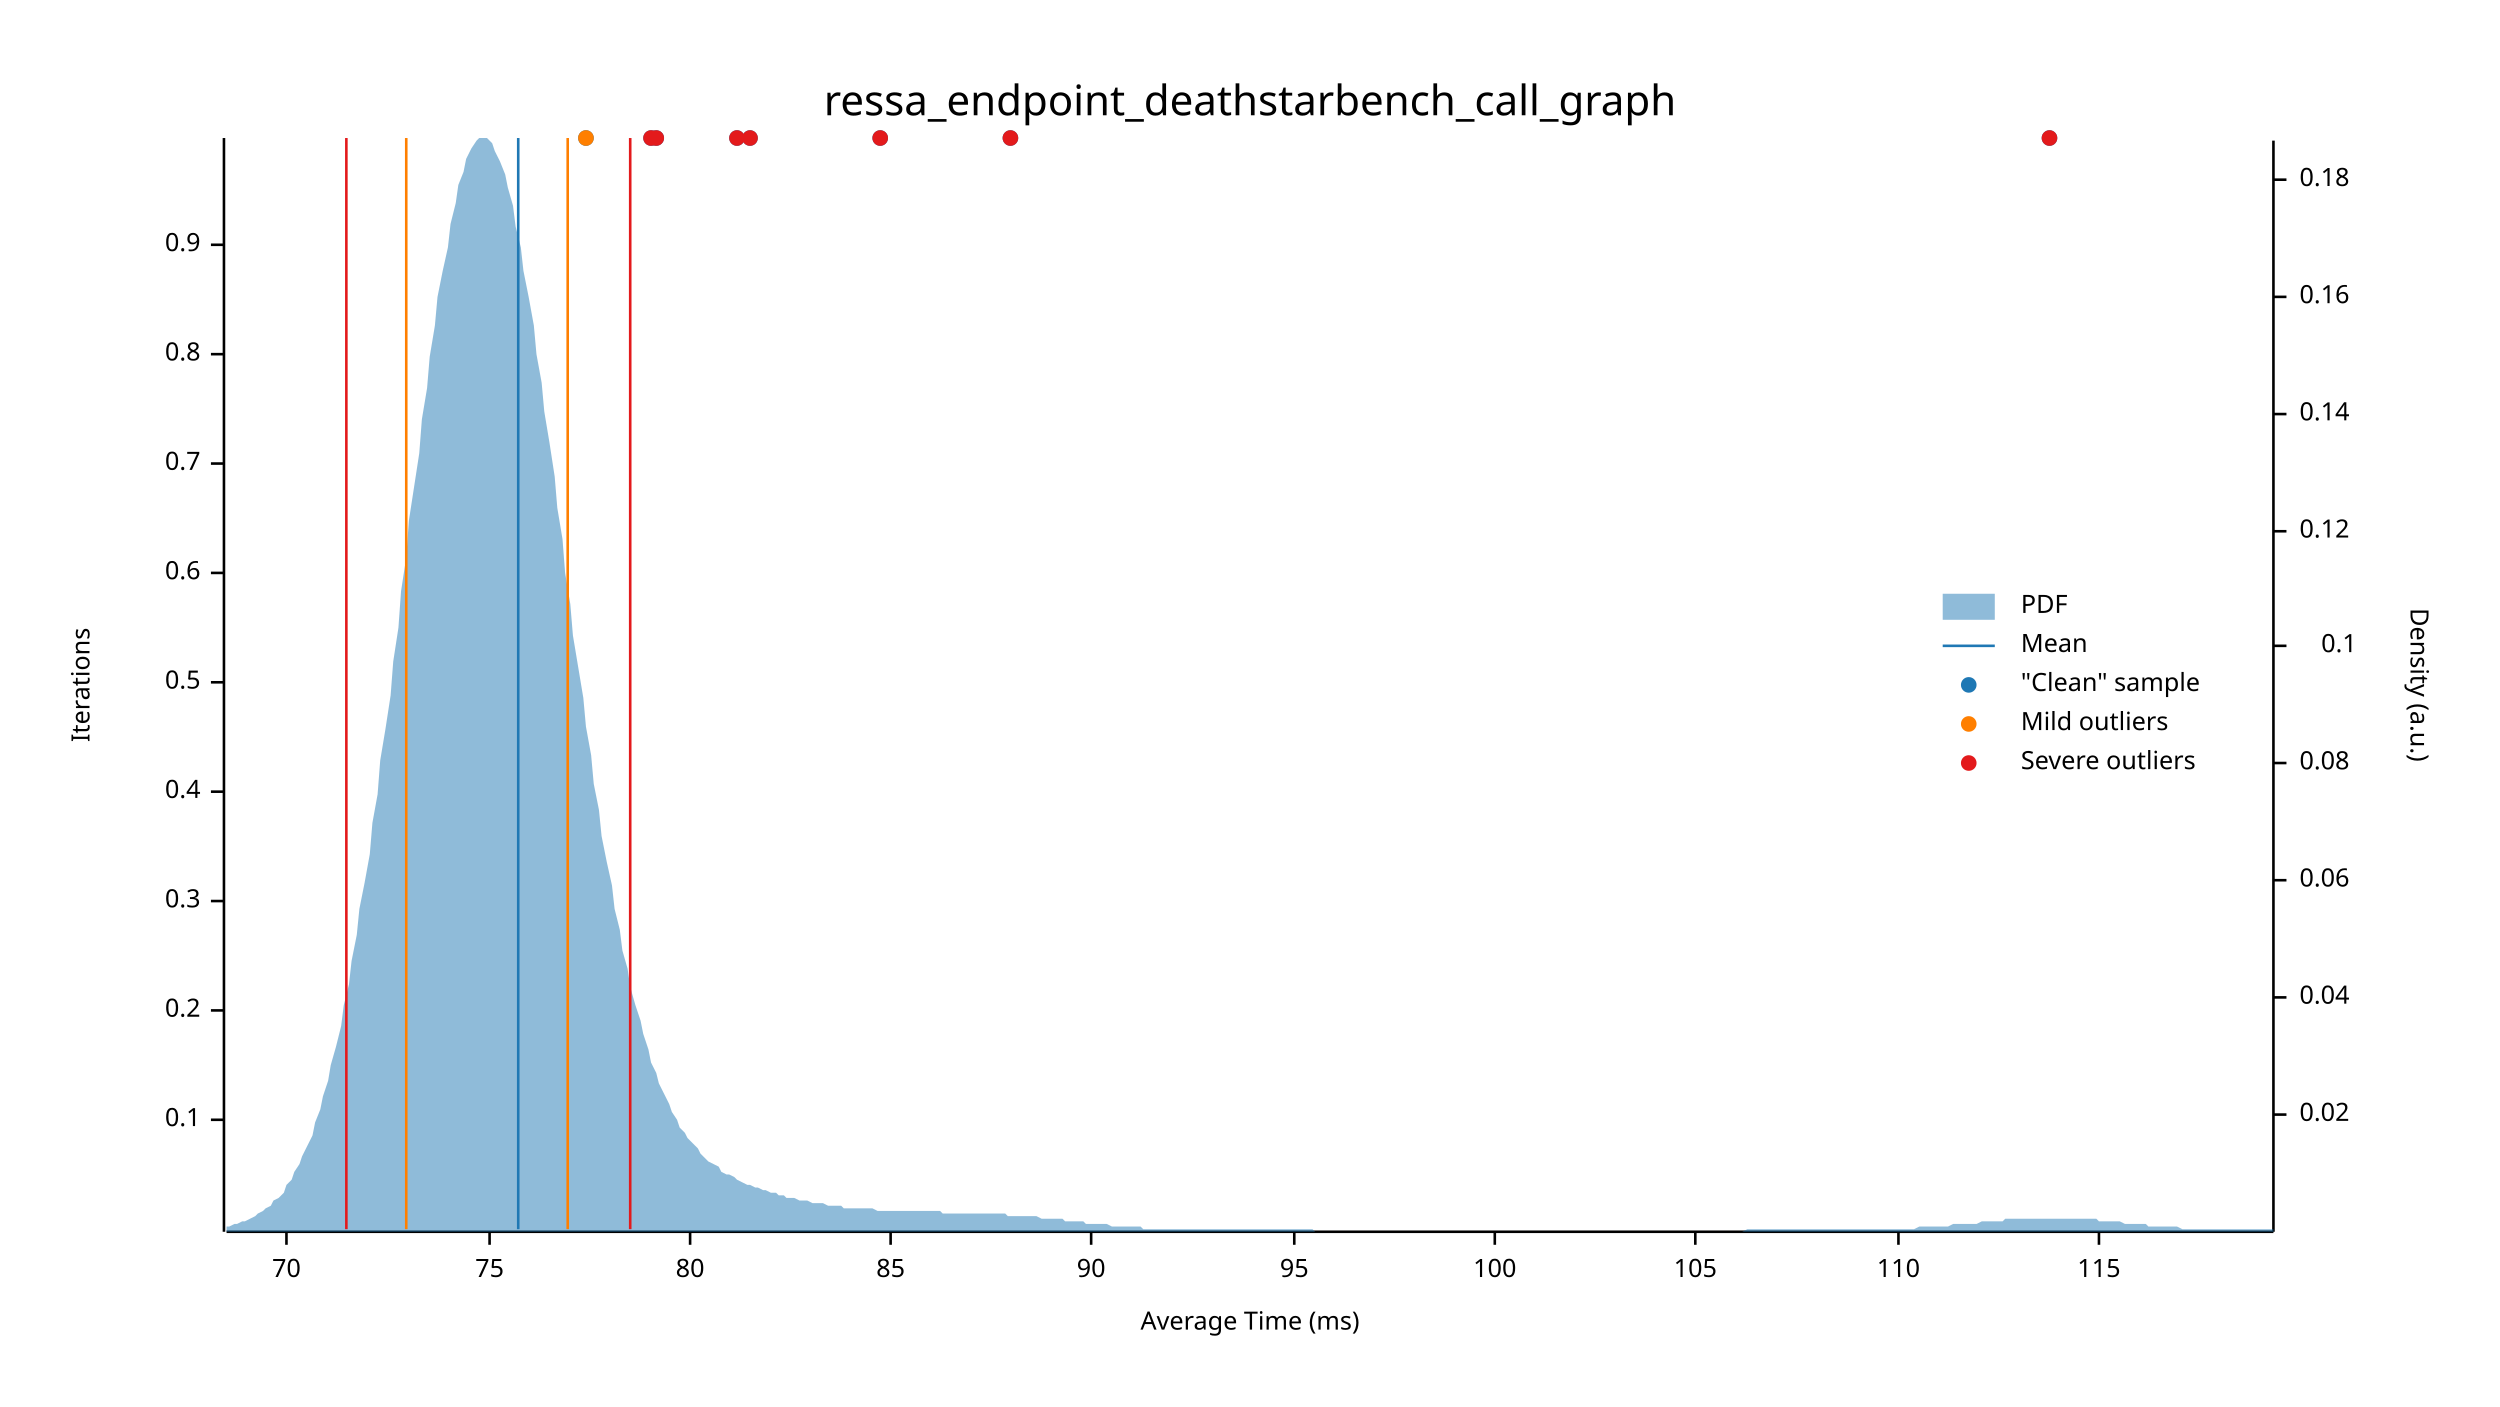
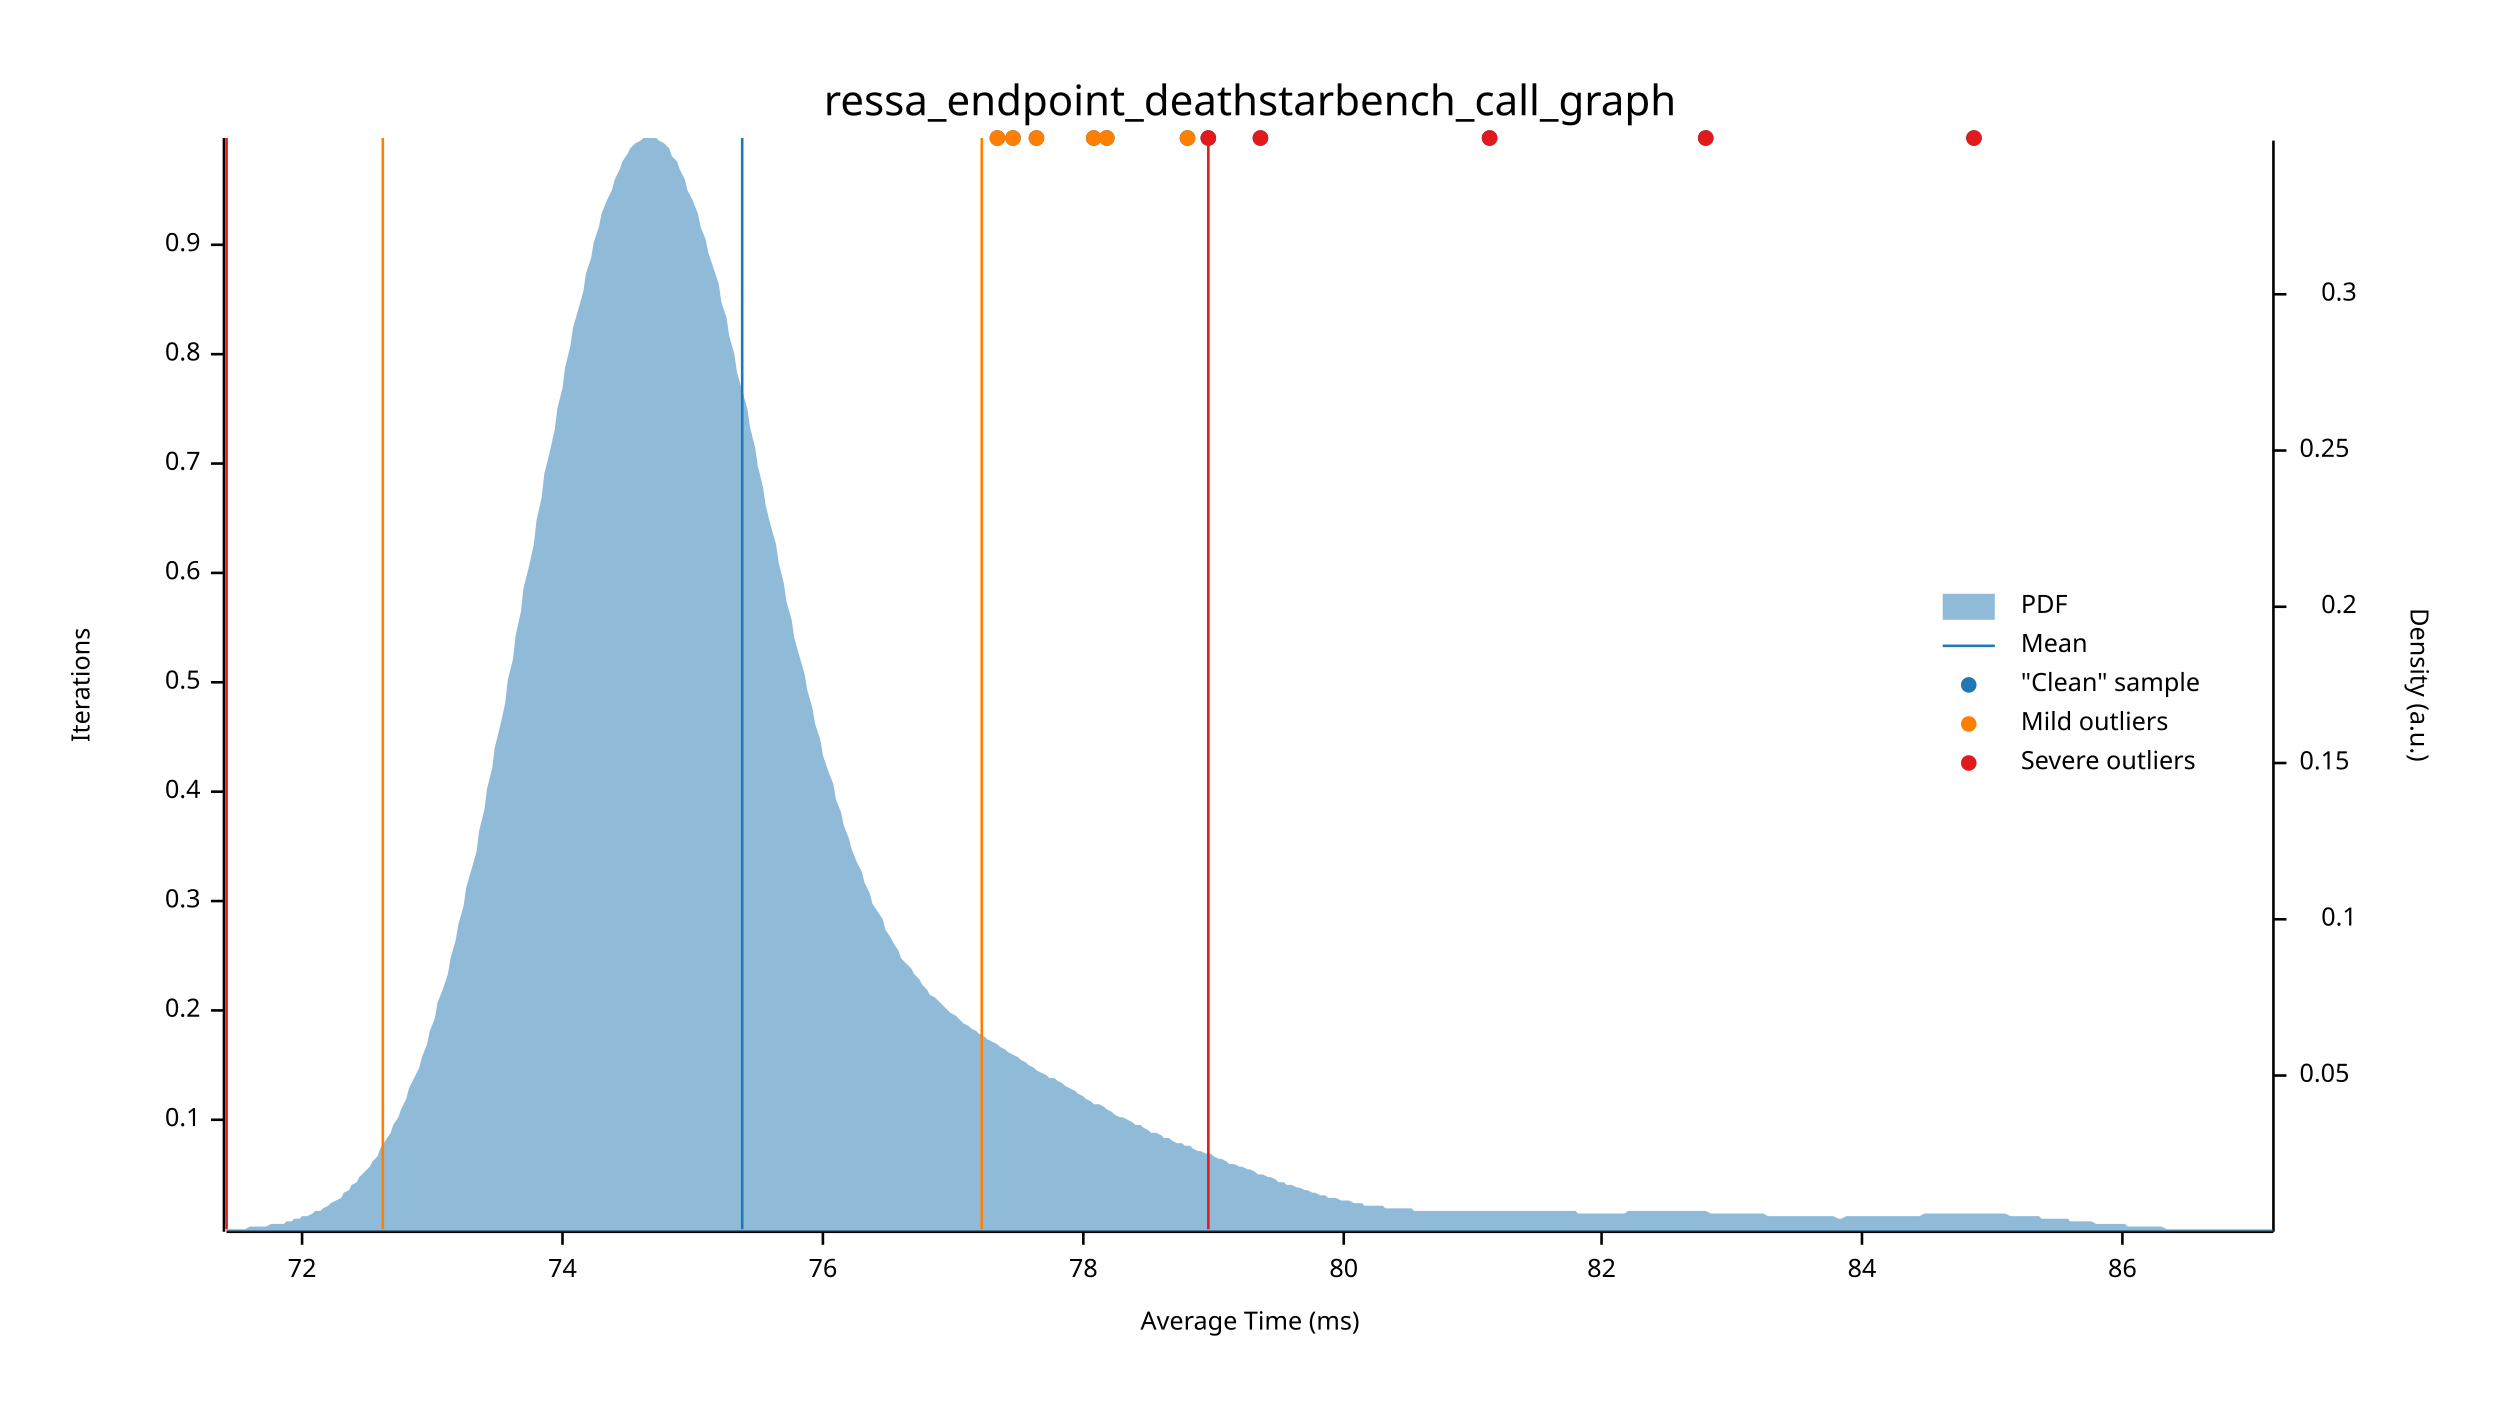
<svg xmlns="http://www.w3.org/2000/svg" width="960" height="540" viewBox="0 0 960 540">
  <text x="480" y="32" dy="0.76em" text-anchor="middle" font-family="sans-serif" font-size="16.129" opacity="1" fill="#000000">
ressa_endpoint_deathstarbench_call_graph
</text>
  <text x="27" y="263" dy="0.76em" text-anchor="middle" font-family="sans-serif" font-size="9.677" opacity="1" fill="#000000" transform="rotate(270, 27, 263)">
Iterations
</text>
  <text x="480" y="513" dy="-0.5ex" text-anchor="middle" font-family="sans-serif" font-size="9.677" opacity="1" fill="#000000">
Average Time (ms)
</text>
  <polyline fill="none" opacity="1" stroke="#000000" stroke-width="1" points="86,53 86,473 " />
  <text x="77" y="430" dy="0.5ex" text-anchor="end" font-family="sans-serif" font-size="9.677" opacity="1" fill="#000000">
0.1
</text>
  <polyline fill="none" opacity="1" stroke="#000000" stroke-width="1" points="81,430 86,430 " />
  <text x="77" y="388" dy="0.5ex" text-anchor="end" font-family="sans-serif" font-size="9.677" opacity="1" fill="#000000">
0.2
</text>
  <polyline fill="none" opacity="1" stroke="#000000" stroke-width="1" points="81,388 86,388 " />
  <text x="77" y="346" dy="0.5ex" text-anchor="end" font-family="sans-serif" font-size="9.677" opacity="1" fill="#000000">
0.3
</text>
  <polyline fill="none" opacity="1" stroke="#000000" stroke-width="1" points="81,346 86,346 " />
  <text x="77" y="304" dy="0.5ex" text-anchor="end" font-family="sans-serif" font-size="9.677" opacity="1" fill="#000000">
0.4
</text>
  <polyline fill="none" opacity="1" stroke="#000000" stroke-width="1" points="81,304 86,304 " />
  <text x="77" y="262" dy="0.5ex" text-anchor="end" font-family="sans-serif" font-size="9.677" opacity="1" fill="#000000">
0.5
</text>
  <polyline fill="none" opacity="1" stroke="#000000" stroke-width="1" points="81,262 86,262 " />
  <text x="77" y="220" dy="0.5ex" text-anchor="end" font-family="sans-serif" font-size="9.677" opacity="1" fill="#000000">
0.6
</text>
  <polyline fill="none" opacity="1" stroke="#000000" stroke-width="1" points="81,220 86,220 " />
  <text x="77" y="178" dy="0.5ex" text-anchor="end" font-family="sans-serif" font-size="9.677" opacity="1" fill="#000000">
0.7
</text>
  <polyline fill="none" opacity="1" stroke="#000000" stroke-width="1" points="81,178 86,178 " />
  <text x="77" y="136" dy="0.5ex" text-anchor="end" font-family="sans-serif" font-size="9.677" opacity="1" fill="#000000">
0.8
</text>
  <polyline fill="none" opacity="1" stroke="#000000" stroke-width="1" points="81,136 86,136 " />
  <text x="77" y="94" dy="0.5ex" text-anchor="end" font-family="sans-serif" font-size="9.677" opacity="1" fill="#000000">
0.9
</text>
  <polyline fill="none" opacity="1" stroke="#000000" stroke-width="1" points="81,94 86,94 " />
  <polyline fill="none" opacity="1" stroke="#000000" stroke-width="1" points="87,473 873,473 " />
-   <text x="110" y="483" dy="0.76em" text-anchor="middle" font-family="sans-serif" font-size="9.677" opacity="1" fill="#000000">
- 70
+   <text x="116" y="483" dy="0.76em" text-anchor="middle" font-family="sans-serif" font-size="9.677" opacity="1" fill="#000000">
+ 72
</text>
-   <polyline fill="none" opacity="1" stroke="#000000" stroke-width="1" points="110,473 110,478 " />
-   <text x="188" y="483" dy="0.76em" text-anchor="middle" font-family="sans-serif" font-size="9.677" opacity="1" fill="#000000">
- 75
+   <polyline fill="none" opacity="1" stroke="#000000" stroke-width="1" points="116,473 116,478 " />
+   <text x="216" y="483" dy="0.76em" text-anchor="middle" font-family="sans-serif" font-size="9.677" opacity="1" fill="#000000">
+ 74
</text>
-   <polyline fill="none" opacity="1" stroke="#000000" stroke-width="1" points="188,473 188,478 " />
-   <text x="265" y="483" dy="0.76em" text-anchor="middle" font-family="sans-serif" font-size="9.677" opacity="1" fill="#000000">
+   <polyline fill="none" opacity="1" stroke="#000000" stroke-width="1" points="216,473 216,478 " />
+   <text x="316" y="483" dy="0.76em" text-anchor="middle" font-family="sans-serif" font-size="9.677" opacity="1" fill="#000000">
+ 76
+ </text>
+   <polyline fill="none" opacity="1" stroke="#000000" stroke-width="1" points="316,473 316,478 " />
+   <text x="416" y="483" dy="0.76em" text-anchor="middle" font-family="sans-serif" font-size="9.677" opacity="1" fill="#000000">
+ 78
+ </text>
+   <polyline fill="none" opacity="1" stroke="#000000" stroke-width="1" points="416,473 416,478 " />
+   <text x="516" y="483" dy="0.76em" text-anchor="middle" font-family="sans-serif" font-size="9.677" opacity="1" fill="#000000">
80
</text>
-   <polyline fill="none" opacity="1" stroke="#000000" stroke-width="1" points="265,473 265,478 " />
-   <text x="342" y="483" dy="0.76em" text-anchor="middle" font-family="sans-serif" font-size="9.677" opacity="1" fill="#000000">
- 85
+   <polyline fill="none" opacity="1" stroke="#000000" stroke-width="1" points="516,473 516,478 " />
+   <text x="615" y="483" dy="0.76em" text-anchor="middle" font-family="sans-serif" font-size="9.677" opacity="1" fill="#000000">
+ 82
</text>
-   <polyline fill="none" opacity="1" stroke="#000000" stroke-width="1" points="342,473 342,478 " />
-   <text x="419" y="483" dy="0.76em" text-anchor="middle" font-family="sans-serif" font-size="9.677" opacity="1" fill="#000000">
- 90
+   <polyline fill="none" opacity="1" stroke="#000000" stroke-width="1" points="615,473 615,478 " />
+   <text x="715" y="483" dy="0.76em" text-anchor="middle" font-family="sans-serif" font-size="9.677" opacity="1" fill="#000000">
+ 84
</text>
-   <polyline fill="none" opacity="1" stroke="#000000" stroke-width="1" points="419,473 419,478 " />
-   <text x="497" y="483" dy="0.76em" text-anchor="middle" font-family="sans-serif" font-size="9.677" opacity="1" fill="#000000">
- 95
+   <polyline fill="none" opacity="1" stroke="#000000" stroke-width="1" points="715,473 715,478 " />
+   <text x="815" y="483" dy="0.76em" text-anchor="middle" font-family="sans-serif" font-size="9.677" opacity="1" fill="#000000">
+ 86
</text>
-   <polyline fill="none" opacity="1" stroke="#000000" stroke-width="1" points="497,473 497,478 " />
-   <text x="574" y="483" dy="0.76em" text-anchor="middle" font-family="sans-serif" font-size="9.677" opacity="1" fill="#000000">
- 100
- </text>
-   <polyline fill="none" opacity="1" stroke="#000000" stroke-width="1" points="574,473 574,478 " />
-   <text x="651" y="483" dy="0.76em" text-anchor="middle" font-family="sans-serif" font-size="9.677" opacity="1" fill="#000000">
- 105
- </text>
-   <polyline fill="none" opacity="1" stroke="#000000" stroke-width="1" points="651,473 651,478 " />
-   <text x="729" y="483" dy="0.76em" text-anchor="middle" font-family="sans-serif" font-size="9.677" opacity="1" fill="#000000">
- 110
- </text>
-   <polyline fill="none" opacity="1" stroke="#000000" stroke-width="1" points="729,473 729,478 " />
-   <text x="806" y="483" dy="0.76em" text-anchor="middle" font-family="sans-serif" font-size="9.677" opacity="1" fill="#000000">
- 115
- </text>
-   <polyline fill="none" opacity="1" stroke="#000000" stroke-width="1" points="806,473 806,478 " />
+   <polyline fill="none" opacity="1" stroke="#000000" stroke-width="1" points="815,473 815,478 " />
  <text x="933" y="263" dy="0.76em" text-anchor="middle" font-family="sans-serif" font-size="9.677" opacity="1" fill="#000000" transform="rotate(90, 933, 263)">
Density (a.u.)
</text>
  <polyline fill="none" opacity="1" stroke="#000000" stroke-width="1" points="873,54 873,473 " />
-   <text x="883" y="428" dy="0.5ex" text-anchor="start" font-family="sans-serif" font-size="9.677" opacity="1" fill="#000000">
- 0.02
+   <text x="883" y="413" dy="0.5ex" text-anchor="start" font-family="sans-serif" font-size="9.677" opacity="1" fill="#000000">
+ 0.05
</text>
-   <polyline fill="none" opacity="1" stroke="#000000" stroke-width="1" points="873,428 878,428 " />
-   <text x="883" y="383" dy="0.5ex" text-anchor="start" font-family="sans-serif" font-size="9.677" opacity="1" fill="#000000">
- 0.04
+   <polyline fill="none" opacity="1" stroke="#000000" stroke-width="1" points="873,413 878,413 " />
+   <text x="905" y="353" dy="0.5ex" text-anchor="end" font-family="sans-serif" font-size="9.677" opacity="1" fill="#000000">
+ 0.1
</text>
-   <polyline fill="none" opacity="1" stroke="#000000" stroke-width="1" points="873,383 878,383 " />
-   <text x="883" y="338" dy="0.5ex" text-anchor="start" font-family="sans-serif" font-size="9.677" opacity="1" fill="#000000">
- 0.06
- </text>
-   <polyline fill="none" opacity="1" stroke="#000000" stroke-width="1" points="873,338 878,338 " />
+   <polyline fill="none" opacity="1" stroke="#000000" stroke-width="1" points="873,353 878,353 " />
  <text x="883" y="293" dy="0.5ex" text-anchor="start" font-family="sans-serif" font-size="9.677" opacity="1" fill="#000000">
- 0.08
+ 0.15
</text>
  <polyline fill="none" opacity="1" stroke="#000000" stroke-width="1" points="873,293 878,293 " />
-   <text x="905" y="248" dy="0.5ex" text-anchor="end" font-family="sans-serif" font-size="9.677" opacity="1" fill="#000000">
- 0.1
+   <text x="905" y="233" dy="0.5ex" text-anchor="end" font-family="sans-serif" font-size="9.677" opacity="1" fill="#000000">
+ 0.2
</text>
-   <polyline fill="none" opacity="1" stroke="#000000" stroke-width="1" points="873,248 878,248 " />
-   <text x="883" y="204" dy="0.5ex" text-anchor="start" font-family="sans-serif" font-size="9.677" opacity="1" fill="#000000">
- 0.12
+   <polyline fill="none" opacity="1" stroke="#000000" stroke-width="1" points="873,233 878,233 " />
+   <text x="883" y="173" dy="0.5ex" text-anchor="start" font-family="sans-serif" font-size="9.677" opacity="1" fill="#000000">
+ 0.25
</text>
-   <polyline fill="none" opacity="1" stroke="#000000" stroke-width="1" points="873,204 878,204 " />
-   <text x="883" y="159" dy="0.5ex" text-anchor="start" font-family="sans-serif" font-size="9.677" opacity="1" fill="#000000">
- 0.14
+   <polyline fill="none" opacity="1" stroke="#000000" stroke-width="1" points="873,173 878,173 " />
+   <text x="905" y="113" dy="0.5ex" text-anchor="end" font-family="sans-serif" font-size="9.677" opacity="1" fill="#000000">
+ 0.3
</text>
-   <polyline fill="none" opacity="1" stroke="#000000" stroke-width="1" points="873,159 878,159 " />
-   <text x="883" y="114" dy="0.5ex" text-anchor="start" font-family="sans-serif" font-size="9.677" opacity="1" fill="#000000">
- 0.16
- </text>
-   <polyline fill="none" opacity="1" stroke="#000000" stroke-width="1" points="873,114 878,114 " />
-   <text x="883" y="69" dy="0.5ex" text-anchor="start" font-family="sans-serif" font-size="9.677" opacity="1" fill="#000000">
- 0.18
- </text>
-   <polyline fill="none" opacity="1" stroke="#000000" stroke-width="1" points="873,69 878,69 " />
-   <polygon opacity="0.5" fill="#1F78B4" points="87,471 88,471 90,470 91,470 93,469 94,469 96,468 98,467 99,466 101,465 102,464 104,463 105,461 107,460 109,458 110,455 112,453 113,450 115,447 116,444 118,440 120,436 121,431 123,426 124,421 126,415 127,409 129,402 131,394 132,386 134,378 135,369 137,359 138,349 140,339 142,328 143,316 145,305 146,292 148,280 150,267 151,254 153,241 154,227 156,214 157,200 159,187 161,174 162,161 164,149 165,137 167,125 168,114 170,104 172,95 173,86 175,78 176,71 178,66 179,61 181,57 183,54 184,53 186,53 187,53 189,55 190,58 192,62 194,67 195,72 197,79 198,87 200,95 201,104 203,114 205,125 206,136 208,147 209,158 211,170 213,183 214,195 216,207 217,220 219,232 220,244 222,256 224,268 225,279 227,290 228,301 230,311 231,321 233,331 235,340 236,349 238,357 239,365 241,372 242,379 244,386 246,392 247,397 249,403 250,408 252,412 253,416 255,420 257,424 258,427 260,430 261,433 263,435 264,437 266,439 268,441 269,443 271,445 272,446 274,447 276,448 277,450 279,451 280,451 282,452 283,453 285,454 287,455 288,455 290,456 291,456 293,457 294,457 296,458 298,458 299,459 301,459 302,460 304,460 305,460 307,461 309,461 310,461 312,462 313,462 315,462 316,462 318,463 320,463 321,463 323,463 324,464 326,464 327,464 329,464 331,464 332,464 334,464 335,464 337,465 339,465 340,465 342,465 343,465 345,465 346,465 348,465 350,465 351,465 353,465 354,465 356,465 357,465 359,465 361,465 362,466 364,466 365,466 367,466 368,466 370,466 372,466 373,466 375,466 376,466 378,466 379,466 381,466 383,466 384,466 386,466 387,467 389,467 391,467 392,467 394,467 395,467 397,467 398,467 400,468 402,468 403,468 405,468 406,468 408,468 409,469 411,469 413,469 414,469 416,469 417,470 419,470 420,470 422,470 424,470 425,470 427,471 428,471 430,471 431,471 433,471 435,471 436,471 438,471 439,472 441,472 442,472 444,472 446,472 447,472 449,472 450,472 452,472 454,472 455,472 457,472 458,472 460,472 461,472 463,472 465,472 466,472 468,472 469,472 471,472 472,472 474,472 476,472 477,472 479,472 480,472 482,472 483,472 485,472 487,472 488,472 490,472 491,472 493,472 494,472 496,472 498,472 499,472 501,472 502,472 504,472 505,473 507,473 509,473 510,473 512,473 513,473 515,473 517,473 518,473 520,473 521,473 523,473 524,473 526,473 528,473 529,473 531,473 532,473 534,473 535,473 537,473 539,473 540,473 542,473 543,473 545,473 546,473 548,473 550,473 551,473 553,473 554,473 556,473 557,473 559,473 561,473 562,473 564,473 565,473 567,473 568,473 570,473 572,473 573,473 575,473 576,473 578,473 580,473 581,473 583,473 584,473 586,473 587,473 589,473 591,473 592,473 594,473 595,473 597,473 598,473 600,473 602,473 603,473 605,473 606,473 608,473 609,473 611,473 613,473 614,473 616,473 617,473 619,473 620,473 622,473 624,473 625,473 627,473 628,473 630,473 632,473 633,473 635,473 636,473 638,473 639,473 641,473 643,473 644,473 646,473 647,473 649,473 650,473 652,473 654,473 655,473 657,473 658,473 660,473 661,473 663,473 665,473 666,473 668,473 669,473 671,472 672,472 674,472 676,472 677,472 679,472 680,472 682,472 683,472 685,472 687,472 688,472 690,472 691,472 693,472 695,472 696,472 698,472 699,472 701,472 702,472 704,472 706,472 707,472 709,472 710,472 712,472 713,472 715,472 717,472 718,472 720,472 721,472 723,472 724,472 726,472 728,472 729,472 731,472 732,472 734,472 735,472 737,471 739,471 740,471 742,471 743,471 745,471 746,471 748,471 750,470 751,470 753,470 754,470 756,470 758,470 759,470 761,469 762,469 764,469 765,469 767,469 769,469 770,468 772,468 773,468 775,468 776,468 778,468 780,468 781,468 783,468 784,468 786,468 787,468 789,468 791,468 792,468 794,468 795,468 797,468 798,468 800,468 802,468 803,468 805,468 806,469 808,469 809,469 811,469 813,469 814,469 816,470 817,470 819,470 821,470 822,470 824,470 825,471 827,471 828,471 830,471 832,471 833,471 835,471 836,471 838,472 839,472 841,472 843,472 844,472 846,472 847,472 849,472 850,472 852,472 854,472 855,472 857,472 858,472 860,472 861,472 863,472 865,472 866,472 868,472 869,472 871,472 873,472 873,473 87,473 " />
-   <polyline fill="none" opacity="1" stroke="#1F78B4" stroke-width="1" points="199,472 199,53 " />
-   <polyline fill="none" opacity="1" stroke="#FF7F00" stroke-width="1" points="156,472 156,53 " />
-   <polyline fill="none" opacity="1" stroke="#FF7F00" stroke-width="1" points="218,472 218,53 " />
-   <polyline fill="none" opacity="1" stroke="#E31A1C" stroke-width="1" points="133,472 133,53 " />
-   <polyline fill="none" opacity="1" stroke="#E31A1C" stroke-width="1" points="242,472 242,53 " />
-   <circle cx="250" cy="53" r="3" opacity="1" fill="#1F78B4" stroke="none" stroke-width="1" />
-   <circle cx="787" cy="53" r="3" opacity="1" fill="#1F78B4" stroke="none" stroke-width="1" />
-   <circle cx="388" cy="53" r="3" opacity="1" fill="#1F78B4" stroke="none" stroke-width="1" />
-   <circle cx="338" cy="53" r="3" opacity="1" fill="#1F78B4" stroke="none" stroke-width="1" />
-   <circle cx="283" cy="53" r="3" opacity="1" fill="#1F78B4" stroke="none" stroke-width="1" />
-   <circle cx="288" cy="53" r="3" opacity="1" fill="#1F78B4" stroke="none" stroke-width="1" />
-   <circle cx="225" cy="53" r="3" opacity="1" fill="#1F78B4" stroke="none" stroke-width="1" />
-   <circle cx="252" cy="53" r="3" opacity="1" fill="#1F78B4" stroke="none" stroke-width="1" />
-   <circle cx="225" cy="53" r="3" opacity="1" fill="#FF7F00" stroke="none" stroke-width="1" />
-   <circle cx="250" cy="53" r="3" opacity="1" fill="#E31A1C" stroke="none" stroke-width="1" />
-   <circle cx="787" cy="53" r="3" opacity="1" fill="#E31A1C" stroke="none" stroke-width="1" />
-   <circle cx="388" cy="53" r="3" opacity="1" fill="#E31A1C" stroke="none" stroke-width="1" />
-   <circle cx="338" cy="53" r="3" opacity="1" fill="#E31A1C" stroke="none" stroke-width="1" />
-   <circle cx="283" cy="53" r="3" opacity="1" fill="#E31A1C" stroke="none" stroke-width="1" />
-   <circle cx="288" cy="53" r="3" opacity="1" fill="#E31A1C" stroke="none" stroke-width="1" />
-   <circle cx="252" cy="53" r="3" opacity="1" fill="#E31A1C" stroke="none" stroke-width="1" />
+   <polyline fill="none" opacity="1" stroke="#000000" stroke-width="1" points="873,113 878,113 " />
+   <polygon opacity="0.5" fill="#1F78B4" points="87,472 88,472 90,472 91,472 93,472 94,472 96,471 98,471 99,471 101,471 102,471 104,470 105,470 107,470 109,470 110,469 112,469 113,468 115,468 116,467 118,467 120,466 121,465 123,465 124,464 126,463 127,462 129,461 131,460 132,458 134,457 135,455 137,454 138,452 140,450 142,448 143,446 145,444 146,441 148,438 150,435 151,432 153,429 154,426 156,422 157,418 159,414 161,410 162,406 164,401 165,396 167,391 168,385 170,380 172,374 173,368 175,361 176,355 178,348 179,341 181,334 183,327 184,319 186,311 187,303 189,295 190,287 192,279 194,270 195,261 197,253 198,244 200,235 201,226 203,218 205,209 206,200 208,191 209,182 211,174 213,165 214,157 216,149 217,141 219,133 220,126 222,119 224,112 225,105 227,99 228,93 230,87 231,82 233,77 235,73 236,69 238,65 239,62 241,59 242,57 244,55 246,54 247,53 249,53 250,53 252,53 253,54 255,55 257,57 258,60 260,62 261,65 263,69 264,73 266,77 268,82 269,87 271,92 272,97 274,103 276,109 277,116 279,122 280,129 282,136 283,143 285,150 287,157 288,164 290,172 291,179 293,187 294,194 296,202 298,209 299,216 301,224 302,231 304,238 305,245 307,252 309,259 310,265 312,272 313,278 315,284 316,290 318,296 320,301 321,307 323,312 324,317 326,322 327,326 329,331 331,335 332,339 334,343 335,347 337,350 339,353 340,357 342,360 343,362 345,365 346,368 348,370 350,372 351,374 353,376 354,378 356,380 357,382 359,383 361,385 362,386 364,388 365,389 367,390 368,391 370,393 372,394 373,395 375,396 376,397 378,398 379,399 381,400 383,401 384,402 386,403 387,404 389,405 391,406 392,407 394,408 395,409 397,410 398,411 400,412 402,413 403,414 405,414 406,415 408,416 409,417 411,418 413,419 414,420 416,421 417,422 419,423 420,424 422,424 424,425 425,426 427,427 428,428 430,429 431,429 433,430 435,431 436,432 438,432 439,433 441,434 442,435 444,435 446,436 447,437 449,437 450,438 452,439 454,439 455,440 457,440 458,441 460,442 461,442 463,443 465,443 466,444 468,445 469,445 471,446 472,447 474,447 476,448 477,448 479,449 480,449 482,450 483,451 485,451 487,452 488,452 490,453 491,454 493,454 494,455 496,455 498,456 499,456 501,457 502,457 504,458 505,458 507,459 509,459 510,460 512,460 513,460 515,461 517,461 518,461 520,462 521,462 523,462 524,463 526,463 528,463 529,463 531,463 532,464 534,464 535,464 537,464 539,464 540,464 542,464 543,465 545,465 546,465 548,465 550,465 551,465 553,465 554,465 556,465 557,465 559,465 561,465 562,465 564,465 565,465 567,465 568,465 570,465 572,465 573,465 575,465 576,465 578,465 580,465 581,465 583,465 584,465 586,465 587,465 589,465 591,465 592,465 594,465 595,465 597,465 598,465 600,465 602,465 603,465 605,465 606,466 608,466 609,466 611,466 613,466 614,466 616,466 617,466 619,466 620,466 622,466 624,466 625,465 627,465 628,465 630,465 632,465 633,465 635,465 636,465 638,465 639,465 641,465 643,465 644,465 646,465 647,465 649,465 650,465 652,465 654,465 655,465 657,466 658,466 660,466 661,466 663,466 665,466 666,466 668,466 669,466 671,466 672,466 674,466 676,466 677,466 679,467 680,467 682,467 683,467 685,467 687,467 688,467 690,467 691,467 693,467 695,467 696,467 698,467 699,467 701,467 702,467 704,467 706,468 707,468 709,467 710,467 712,467 713,467 715,467 717,467 718,467 720,467 721,467 723,467 724,467 726,467 728,467 729,467 731,467 732,467 734,467 735,467 737,467 739,466 740,466 742,466 743,466 745,466 746,466 748,466 750,466 751,466 753,466 754,466 756,466 758,466 759,466 761,466 762,466 764,466 765,466 767,466 769,466 770,466 772,467 773,467 775,467 776,467 778,467 780,467 781,467 783,467 784,468 786,468 787,468 789,468 791,468 792,468 794,468 795,469 797,469 798,469 800,469 802,469 803,469 805,470 806,470 808,470 809,470 811,470 813,470 814,470 816,470 817,471 819,471 821,471 822,471 824,471 825,471 827,471 828,471 830,471 832,472 833,472 835,472 836,472 838,472 839,472 841,472 843,472 844,472 846,472 847,472 849,472 850,472 852,472 854,472 855,472 857,472 858,472 860,472 861,472 863,472 865,472 866,472 868,472 869,472 871,472 873,472 873,473 87,473 " />
+   <polyline fill="none" opacity="1" stroke="#1F78B4" stroke-width="1" points="285,472 285,53 " />
+   <polyline fill="none" opacity="1" stroke="#FF7F00" stroke-width="1" points="147,472 147,53 " />
+   <polyline fill="none" opacity="1" stroke="#FF7F00" stroke-width="1" points="377,472 377,53 " />
+   <polyline fill="none" opacity="1" stroke="#E31A1C" stroke-width="1" points="87,472 87,53 " />
+   <polyline fill="none" opacity="1" stroke="#E31A1C" stroke-width="1" points="464,472 464,53 " />
+   <circle cx="420" cy="53" r="3" opacity="1" fill="#1F78B4" stroke="none" stroke-width="1" />
+   <circle cx="758" cy="53" r="3" opacity="1" fill="#1F78B4" stroke="none" stroke-width="1" />
+   <circle cx="398" cy="53" r="3" opacity="1" fill="#1F78B4" stroke="none" stroke-width="1" />
+   <circle cx="425" cy="53" r="3" opacity="1" fill="#1F78B4" stroke="none" stroke-width="1" />
+   <circle cx="484" cy="53" r="3" opacity="1" fill="#1F78B4" stroke="none" stroke-width="1" />
+   <circle cx="456" cy="53" r="3" opacity="1" fill="#1F78B4" stroke="none" stroke-width="1" />
+   <circle cx="572" cy="53" r="3" opacity="1" fill="#1F78B4" stroke="none" stroke-width="1" />
+   <circle cx="655" cy="53" r="3" opacity="1" fill="#1F78B4" stroke="none" stroke-width="1" />
+   <circle cx="464" cy="53" r="3" opacity="1" fill="#1F78B4" stroke="none" stroke-width="1" />
+   <circle cx="383" cy="53" r="3" opacity="1" fill="#1F78B4" stroke="none" stroke-width="1" />
+   <circle cx="389" cy="53" r="3" opacity="1" fill="#1F78B4" stroke="none" stroke-width="1" />
+   <circle cx="420" cy="53" r="3" opacity="1" fill="#FF7F00" stroke="none" stroke-width="1" />
+   <circle cx="398" cy="53" r="3" opacity="1" fill="#FF7F00" stroke="none" stroke-width="1" />
+   <circle cx="425" cy="53" r="3" opacity="1" fill="#FF7F00" stroke="none" stroke-width="1" />
+   <circle cx="456" cy="53" r="3" opacity="1" fill="#FF7F00" stroke="none" stroke-width="1" />
+   <circle cx="383" cy="53" r="3" opacity="1" fill="#FF7F00" stroke="none" stroke-width="1" />
+   <circle cx="389" cy="53" r="3" opacity="1" fill="#FF7F00" stroke="none" stroke-width="1" />
+   <circle cx="758" cy="53" r="3" opacity="1" fill="#E31A1C" stroke="none" stroke-width="1" />
+   <circle cx="484" cy="53" r="3" opacity="1" fill="#E31A1C" stroke="none" stroke-width="1" />
+   <circle cx="572" cy="53" r="3" opacity="1" fill="#E31A1C" stroke="none" stroke-width="1" />
+   <circle cx="655" cy="53" r="3" opacity="1" fill="#E31A1C" stroke="none" stroke-width="1" />
+   <circle cx="464" cy="53" r="3" opacity="1" fill="#E31A1C" stroke="none" stroke-width="1" />
  <text x="776" y="228" dy="0.76em" text-anchor="start" font-family="sans-serif" font-size="9.677" opacity="1" fill="#000000">
PDF
</text>
  <text x="776" y="243" dy="0.76em" text-anchor="start" font-family="sans-serif" font-size="9.677" opacity="1" fill="#000000">
Mean
</text>
  <text x="776" y="258" dy="0.76em" text-anchor="start" font-family="sans-serif" font-size="9.677" opacity="1" fill="#000000">
"Clean" sample
</text>
  <text x="776" y="273" dy="0.76em" text-anchor="start" font-family="sans-serif" font-size="9.677" opacity="1" fill="#000000">
Mild outliers
</text>
  <text x="776" y="288" dy="0.76em" text-anchor="start" font-family="sans-serif" font-size="9.677" opacity="1" fill="#000000">
Severe outliers
</text>
  <rect x="746" y="228" width="20" height="10" opacity="0.5" fill="#1F78B4" stroke="none" />
  <polyline fill="none" opacity="1" stroke="#1F78B4" stroke-width="1" points="746,248 766,248 " />
  <circle cx="756" cy="263" r="3" opacity="1" fill="#1F78B4" stroke="none" stroke-width="1" />
  <circle cx="756" cy="278" r="3" opacity="1" fill="#FF7F00" stroke="none" stroke-width="1" />
  <circle cx="756" cy="293" r="3" opacity="1" fill="#E31A1C" stroke="none" stroke-width="1" />
</svg>
